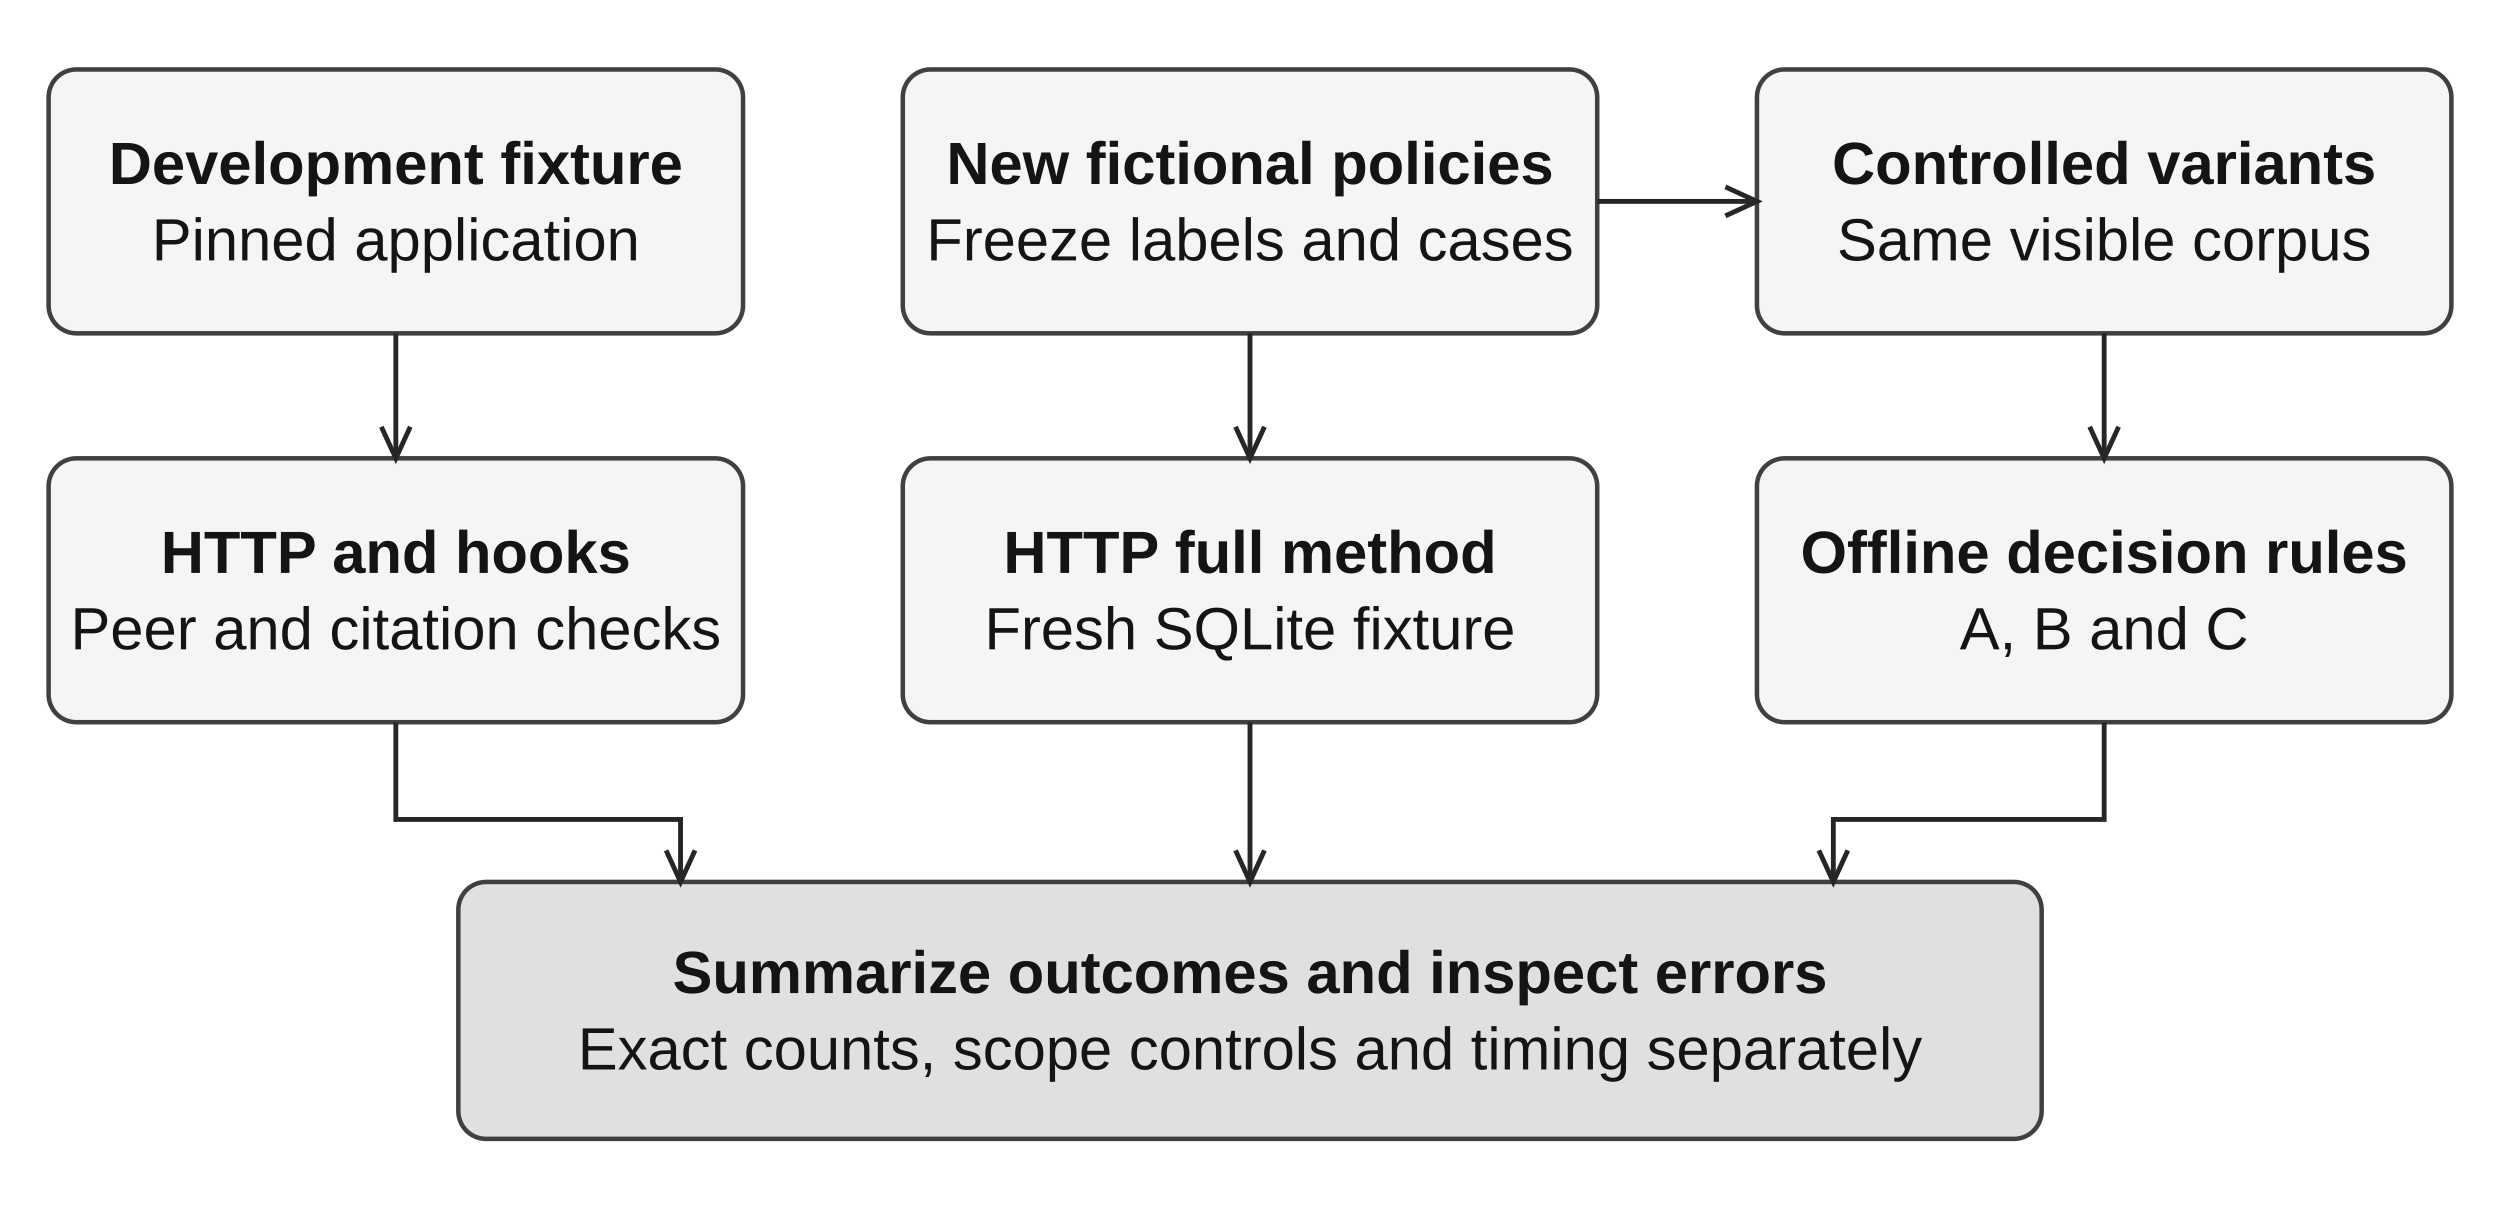
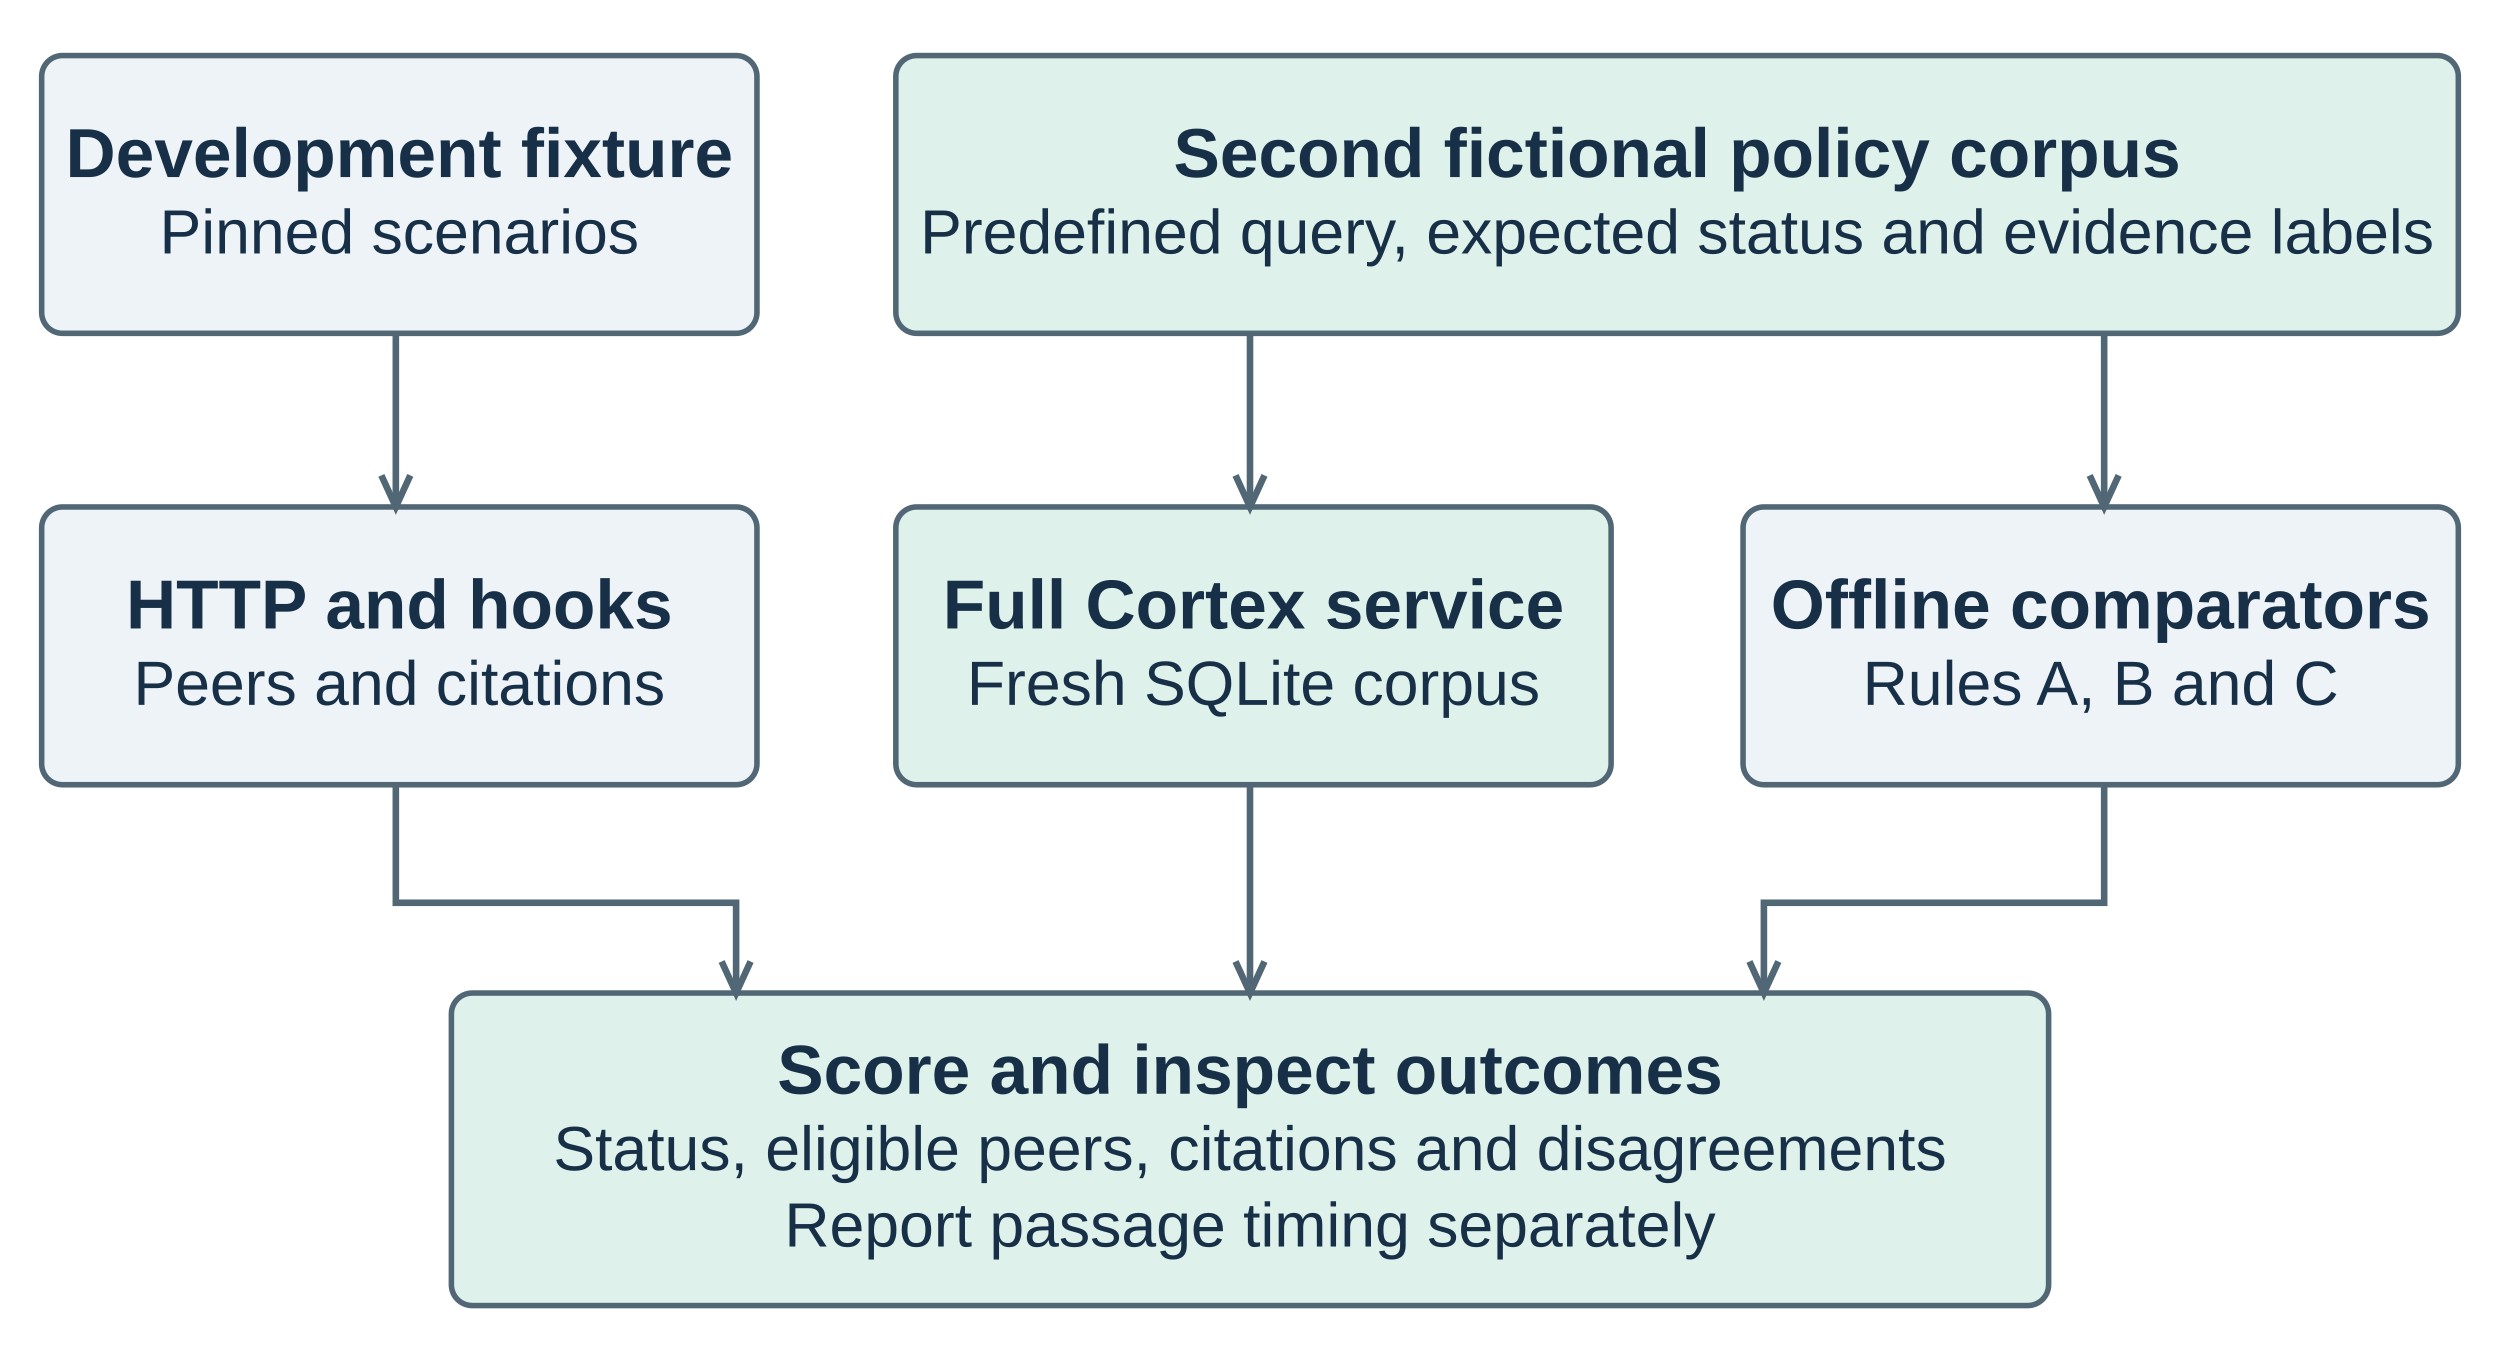
- <svg xmlns="http://www.w3.org/2000/svg" width="360" height="176" viewBox="0 0 360 176" role="img">
-   <rect x="7" y="10" width="100" height="38" rx="4" fill="rgb(245,245,245)" stroke="#404040" stroke-width=".65" />
-   <text x="57.0" y="26.5" fill="#141414" text-anchor="middle" font-family="Arial,sans-serif" font-size="8.6" font-weight="700">Development fixture</text>
-   <text x="57.0" y="37.5" fill="#141414" text-anchor="middle" font-family="Arial,sans-serif" font-size="8.6" font-weight="400">Pinned application</text>
-   <rect x="130" y="10" width="100" height="38" rx="4" fill="rgb(245,245,245)" stroke="#404040" stroke-width=".65" />
-   <text x="180.0" y="26.5" fill="#141414" text-anchor="middle" font-family="Arial,sans-serif" font-size="8.6" font-weight="700">New fictional policies</text>
-   <text x="180.0" y="37.5" fill="#141414" text-anchor="middle" font-family="Arial,sans-serif" font-size="8.6" font-weight="400">Freeze labels and cases</text>
-   <rect x="253" y="10" width="100" height="38" rx="4" fill="rgb(245,245,245)" stroke="#404040" stroke-width=".65" />
-   <text x="303.0" y="26.5" fill="#141414" text-anchor="middle" font-family="Arial,sans-serif" font-size="8.6" font-weight="700">Controlled variants</text>
-   <text x="303.0" y="37.5" fill="#141414" text-anchor="middle" font-family="Arial,sans-serif" font-size="8.6" font-weight="400">Same visible corpus</text>
-   <rect x="7" y="66" width="100" height="38" rx="4" fill="rgb(245,245,245)" stroke="#404040" stroke-width=".65" />
-   <text x="57.0" y="82.5" fill="#141414" text-anchor="middle" font-family="Arial,sans-serif" font-size="8.6" font-weight="700">HTTP and hooks</text>
-   <text x="57.0" y="93.5" fill="#141414" text-anchor="middle" font-family="Arial,sans-serif" font-size="8.6" font-weight="400">Peer and citation checks</text>
-   <rect x="130" y="66" width="100" height="38" rx="4" fill="rgb(245,245,245)" stroke="#404040" stroke-width=".65" />
-   <text x="180.0" y="82.5" fill="#141414" text-anchor="middle" font-family="Arial,sans-serif" font-size="8.6" font-weight="700">HTTP full method</text>
-   <text x="180.0" y="93.5" fill="#141414" text-anchor="middle" font-family="Arial,sans-serif" font-size="8.6" font-weight="400">Fresh SQLite fixture</text>
-   <rect x="253" y="66" width="100" height="38" rx="4" fill="rgb(245,245,245)" stroke="#404040" stroke-width=".65" />
-   <text x="303.0" y="82.5" fill="#141414" text-anchor="middle" font-family="Arial,sans-serif" font-size="8.6" font-weight="700">Offline decision rules</text>
-   <text x="303.0" y="93.5" fill="#141414" text-anchor="middle" font-family="Arial,sans-serif" font-size="8.6" font-weight="400">A, B and C</text>
-   <polyline points="57,48 57,66" fill="none" stroke="#262626" stroke-width=".7" />
-   <polyline points="59.084,61.455 57,66 54.916,61.455" fill="none" stroke="#262626" stroke-width=".7" />
-   <polyline points="180,48 180,66" fill="none" stroke="#262626" stroke-width=".7" />
-   <polyline points="182.084,61.455 180,66 177.916,61.455" fill="none" stroke="#262626" stroke-width=".7" />
-   <polyline points="303,48 303,66" fill="none" stroke="#262626" stroke-width=".7" />
-   <polyline points="305.084,61.455 303,66 300.916,61.455" fill="none" stroke="#262626" stroke-width=".7" />
-   <polyline points="230,29 253,29" fill="none" stroke="#262626" stroke-width=".7" />
-   <polyline points="248.455,26.916 253,29 248.455,31.084" fill="none" stroke="#262626" stroke-width=".7" />
-   <rect x="66" y="127" width="228" height="37" rx="4" fill="rgb(224,224,224)" stroke="#404040" stroke-width=".65" />
-   <text x="180.0" y="143.0" fill="#141414" text-anchor="middle" font-family="Arial,sans-serif" font-size="8.6" font-weight="700">Summarize outcomes and inspect errors</text>
-   <text x="180.0" y="154.0" fill="#141414" text-anchor="middle" font-family="Arial,sans-serif" font-size="8.6" font-weight="400">Exact counts, scope controls and timing separately</text>
-   <polyline points="57,104 57,118 98,118 98,127" fill="none" stroke="#262626" stroke-width=".7" />
-   <polyline points="100.084,122.455 98,127 95.916,122.455" fill="none" stroke="#262626" stroke-width=".7" />
-   <polyline points="180,104 180,127" fill="none" stroke="#262626" stroke-width=".7" />
-   <polyline points="182.084,122.455 180,127 177.916,122.455" fill="none" stroke="#262626" stroke-width=".7" />
-   <polyline points="303,104 303,118 264,118 264,127" fill="none" stroke="#262626" stroke-width=".7" />
-   <polyline points="266.084,122.455 264,127 261.916,122.455" fill="none" stroke="#262626" stroke-width=".7" />
+ <svg xmlns="http://www.w3.org/2000/svg" width="360" height="195" viewBox="0 0 360 195" role="img">
+   <rect x="6" y="8" width="103" height="40" rx="3" fill="#edf3f7" stroke="#516775" stroke-width=".8" />
+   <text x="57.5" y="25.5" fill="#173047" text-anchor="middle" font-family="Arial,sans-serif" font-size="10" font-weight="700">Development fixture</text>
+   <text x="57.5" y="36.5" fill="#173047" text-anchor="middle" font-family="Arial,sans-serif" font-size="9" font-weight="400">Pinned scenarios</text>
+   <rect x="129" y="8" width="225" height="40" rx="3" fill="#def1ea" stroke="#516775" stroke-width=".8" />
+   <text x="241.5" y="25.5" fill="#173047" text-anchor="middle" font-family="Arial,sans-serif" font-size="10" font-weight="700">Second fictional policy corpus</text>
+   <text x="241.5" y="36.5" fill="#173047" text-anchor="middle" font-family="Arial,sans-serif" font-size="9" font-weight="400">Predefined query, expected status and evidence labels</text>
+   <rect x="6" y="73" width="103" height="40" rx="3" fill="#edf3f7" stroke="#516775" stroke-width=".8" />
+   <text x="57.5" y="90.5" fill="#173047" text-anchor="middle" font-family="Arial,sans-serif" font-size="10" font-weight="700">HTTP and hooks</text>
+   <text x="57.5" y="101.5" fill="#173047" text-anchor="middle" font-family="Arial,sans-serif" font-size="9" font-weight="400">Peers and citations</text>
+   <rect x="129" y="73" width="103" height="40" rx="3" fill="#def1ea" stroke="#516775" stroke-width=".8" />
+   <text x="180.5" y="90.5" fill="#173047" text-anchor="middle" font-family="Arial,sans-serif" font-size="10" font-weight="700">Full Cortex service</text>
+   <text x="180.5" y="101.5" fill="#173047" text-anchor="middle" font-family="Arial,sans-serif" font-size="9" font-weight="400">Fresh SQLite corpus</text>
+   <rect x="251" y="73" width="103" height="40" rx="3" fill="#edf3f7" stroke="#516775" stroke-width=".8" />
+   <text x="302.5" y="90.5" fill="#173047" text-anchor="middle" font-family="Arial,sans-serif" font-size="10" font-weight="700">Offline comparators</text>
+   <text x="302.5" y="101.5" fill="#173047" text-anchor="middle" font-family="Arial,sans-serif" font-size="9" font-weight="400">Rules A, B and C</text>
+   <polyline points="57,48 57,73" fill="none" stroke="#516775" stroke-width=".95" />
+   <polyline points="59.084,68.455 57,73 54.916,68.455" fill="none" stroke="#516775" stroke-width=".95" />
+   <polyline points="180,48 180,73" fill="none" stroke="#516775" stroke-width=".95" />
+   <polyline points="182.084,68.455 180,73 177.916,68.455" fill="none" stroke="#516775" stroke-width=".95" />
+   <polyline points="303,48 303,73" fill="none" stroke="#516775" stroke-width=".95" />
+   <polyline points="305.084,68.455 303,73 300.916,68.455" fill="none" stroke="#516775" stroke-width=".95" />
+   <rect x="65" y="143" width="230" height="45" rx="3" fill="#def1ea" stroke="#516775" stroke-width=".8" />
+   <text x="180.0" y="157.5" fill="#173047" text-anchor="middle" font-family="Arial,sans-serif" font-size="10" font-weight="700">Score and inspect outcomes</text>
+   <text x="180.0" y="168.5" fill="#173047" text-anchor="middle" font-family="Arial,sans-serif" font-size="9" font-weight="400">Status, eligible peers, citations and disagreements</text>
+   <text x="180.0" y="179.5" fill="#173047" text-anchor="middle" font-family="Arial,sans-serif" font-size="9" font-weight="400">Report passage timing separately</text>
+   <polyline points="57,113 57,130 106,130 106,143" fill="none" stroke="#516775" stroke-width=".95" />
+   <polyline points="108.084,138.455 106,143 103.916,138.455" fill="none" stroke="#516775" stroke-width=".95" />
+   <polyline points="180,113 180,143" fill="none" stroke="#516775" stroke-width=".95" />
+   <polyline points="182.084,138.455 180,143 177.916,138.455" fill="none" stroke="#516775" stroke-width=".95" />
+   <polyline points="303,113 303,130 254,130 254,143" fill="none" stroke="#516775" stroke-width=".95" />
+   <polyline points="256.084,138.455 254,143 251.916,138.455" fill="none" stroke="#516775" stroke-width=".95" />
</svg>
